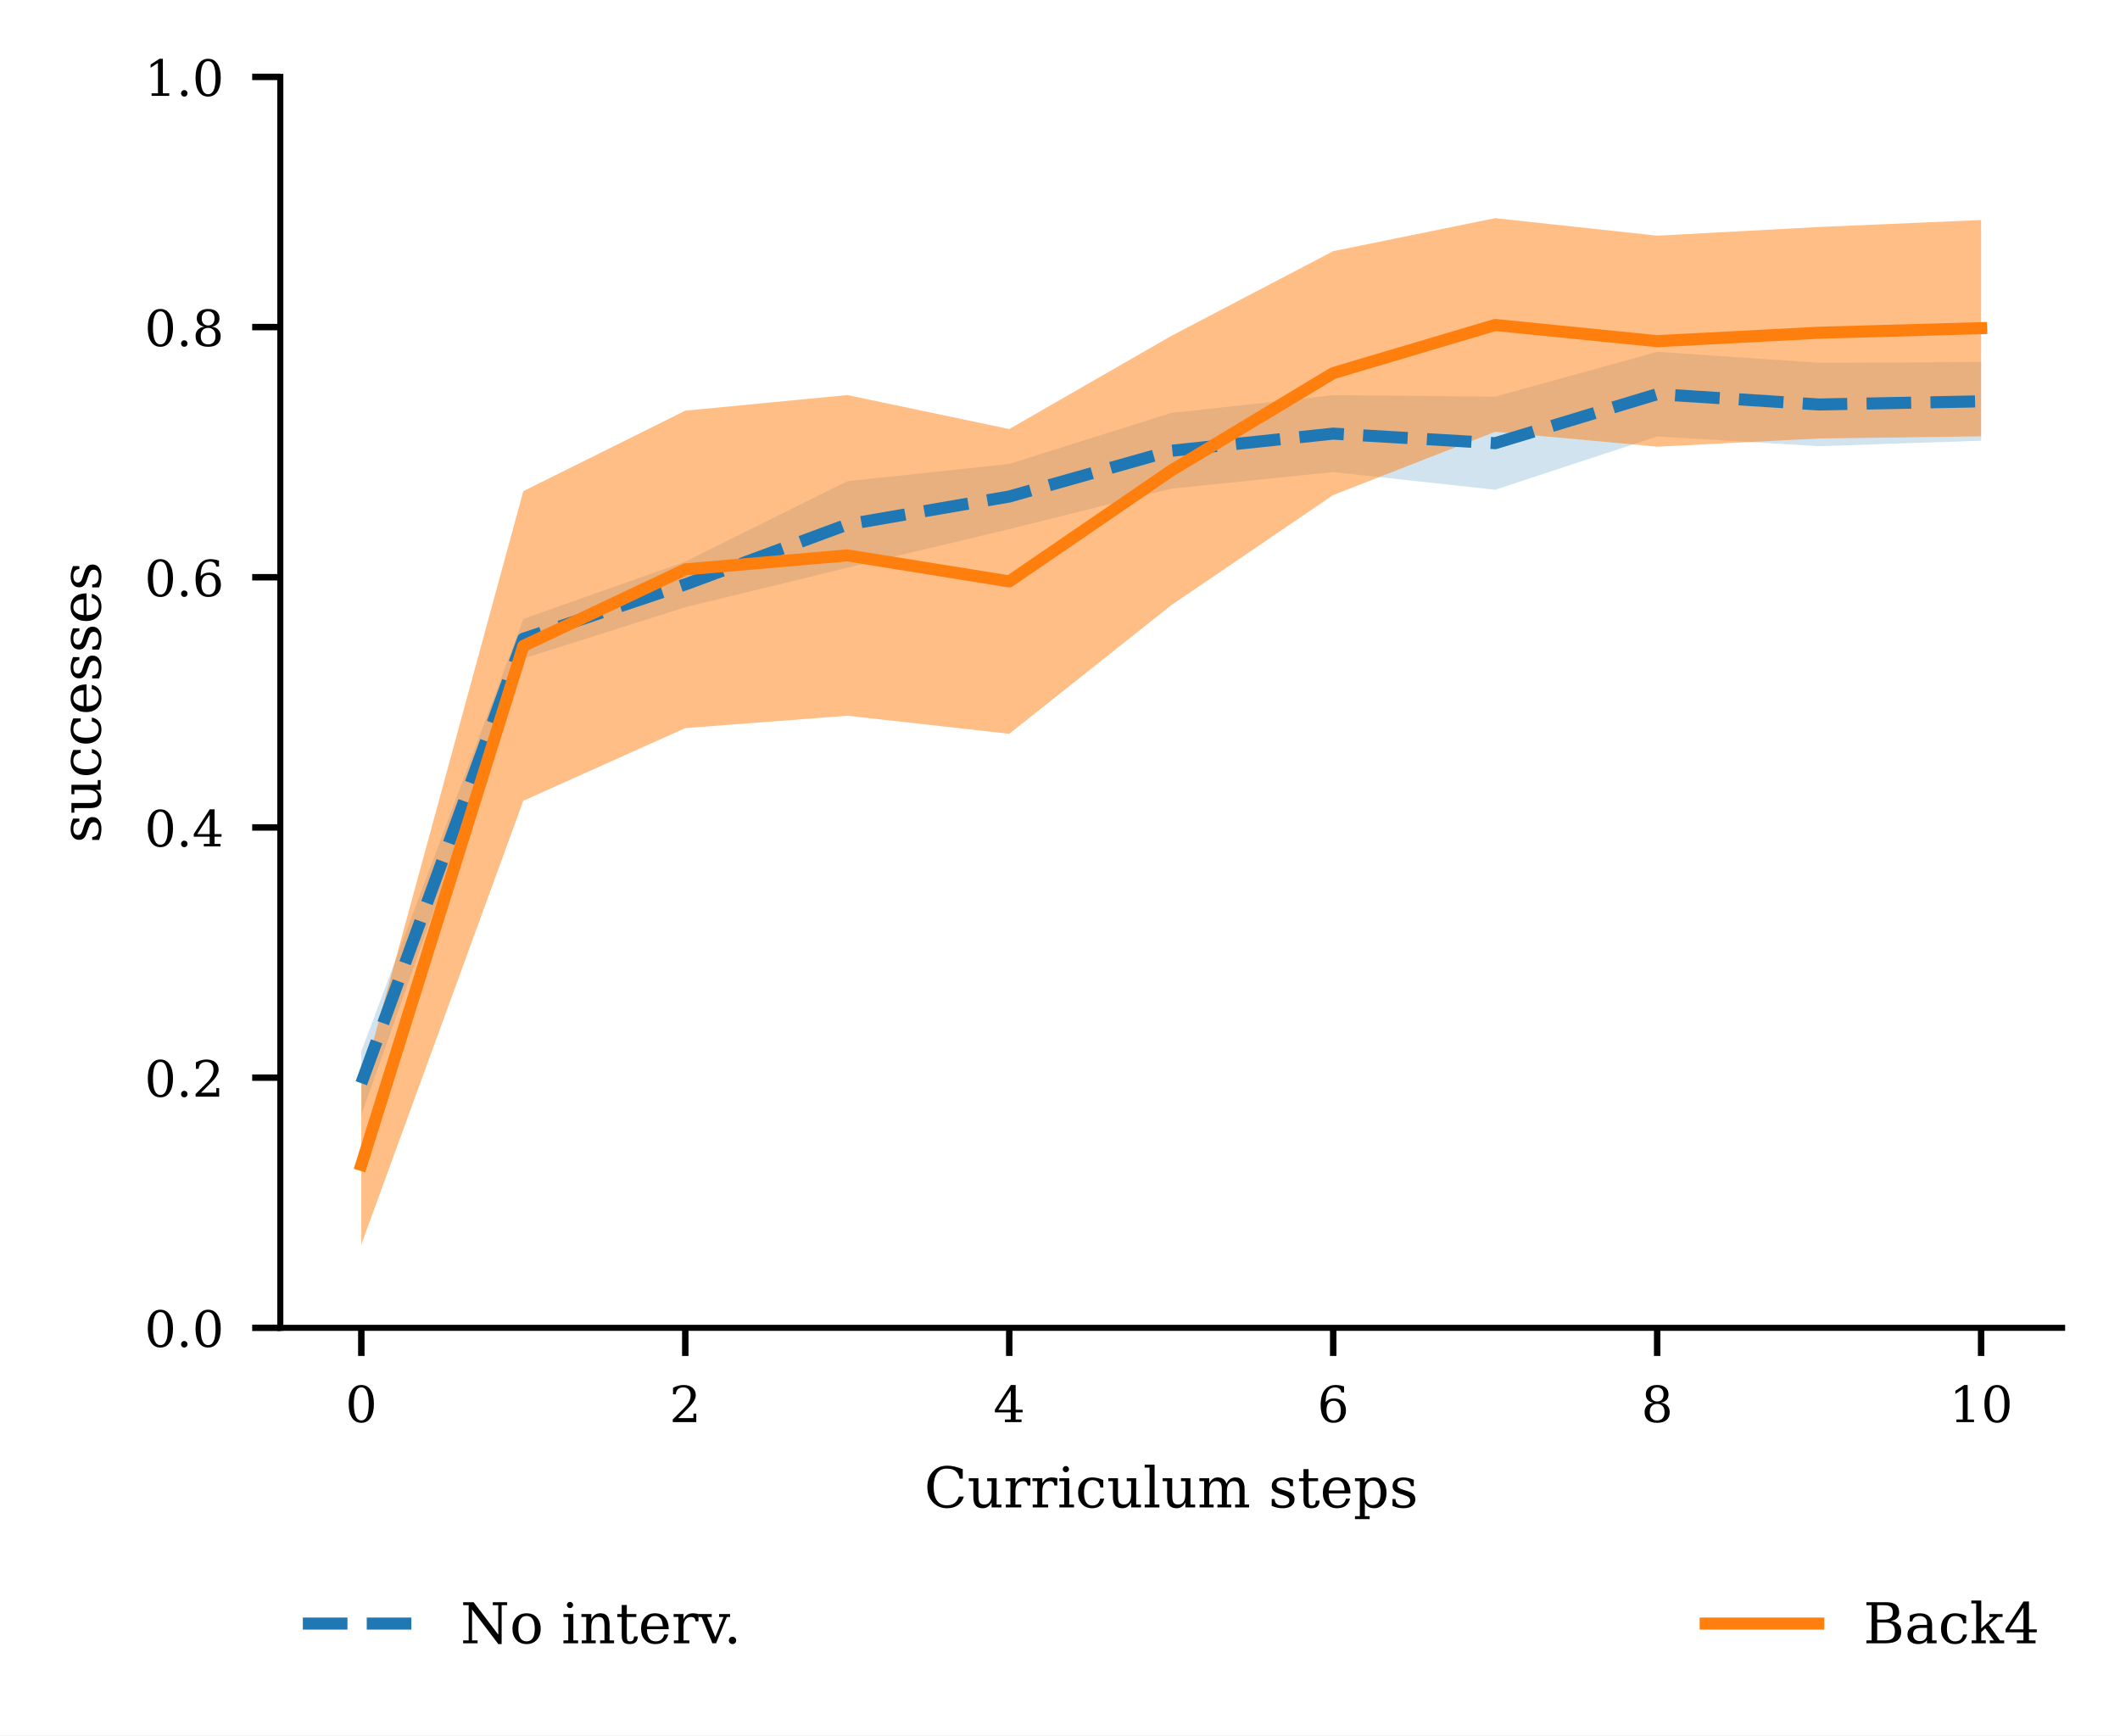
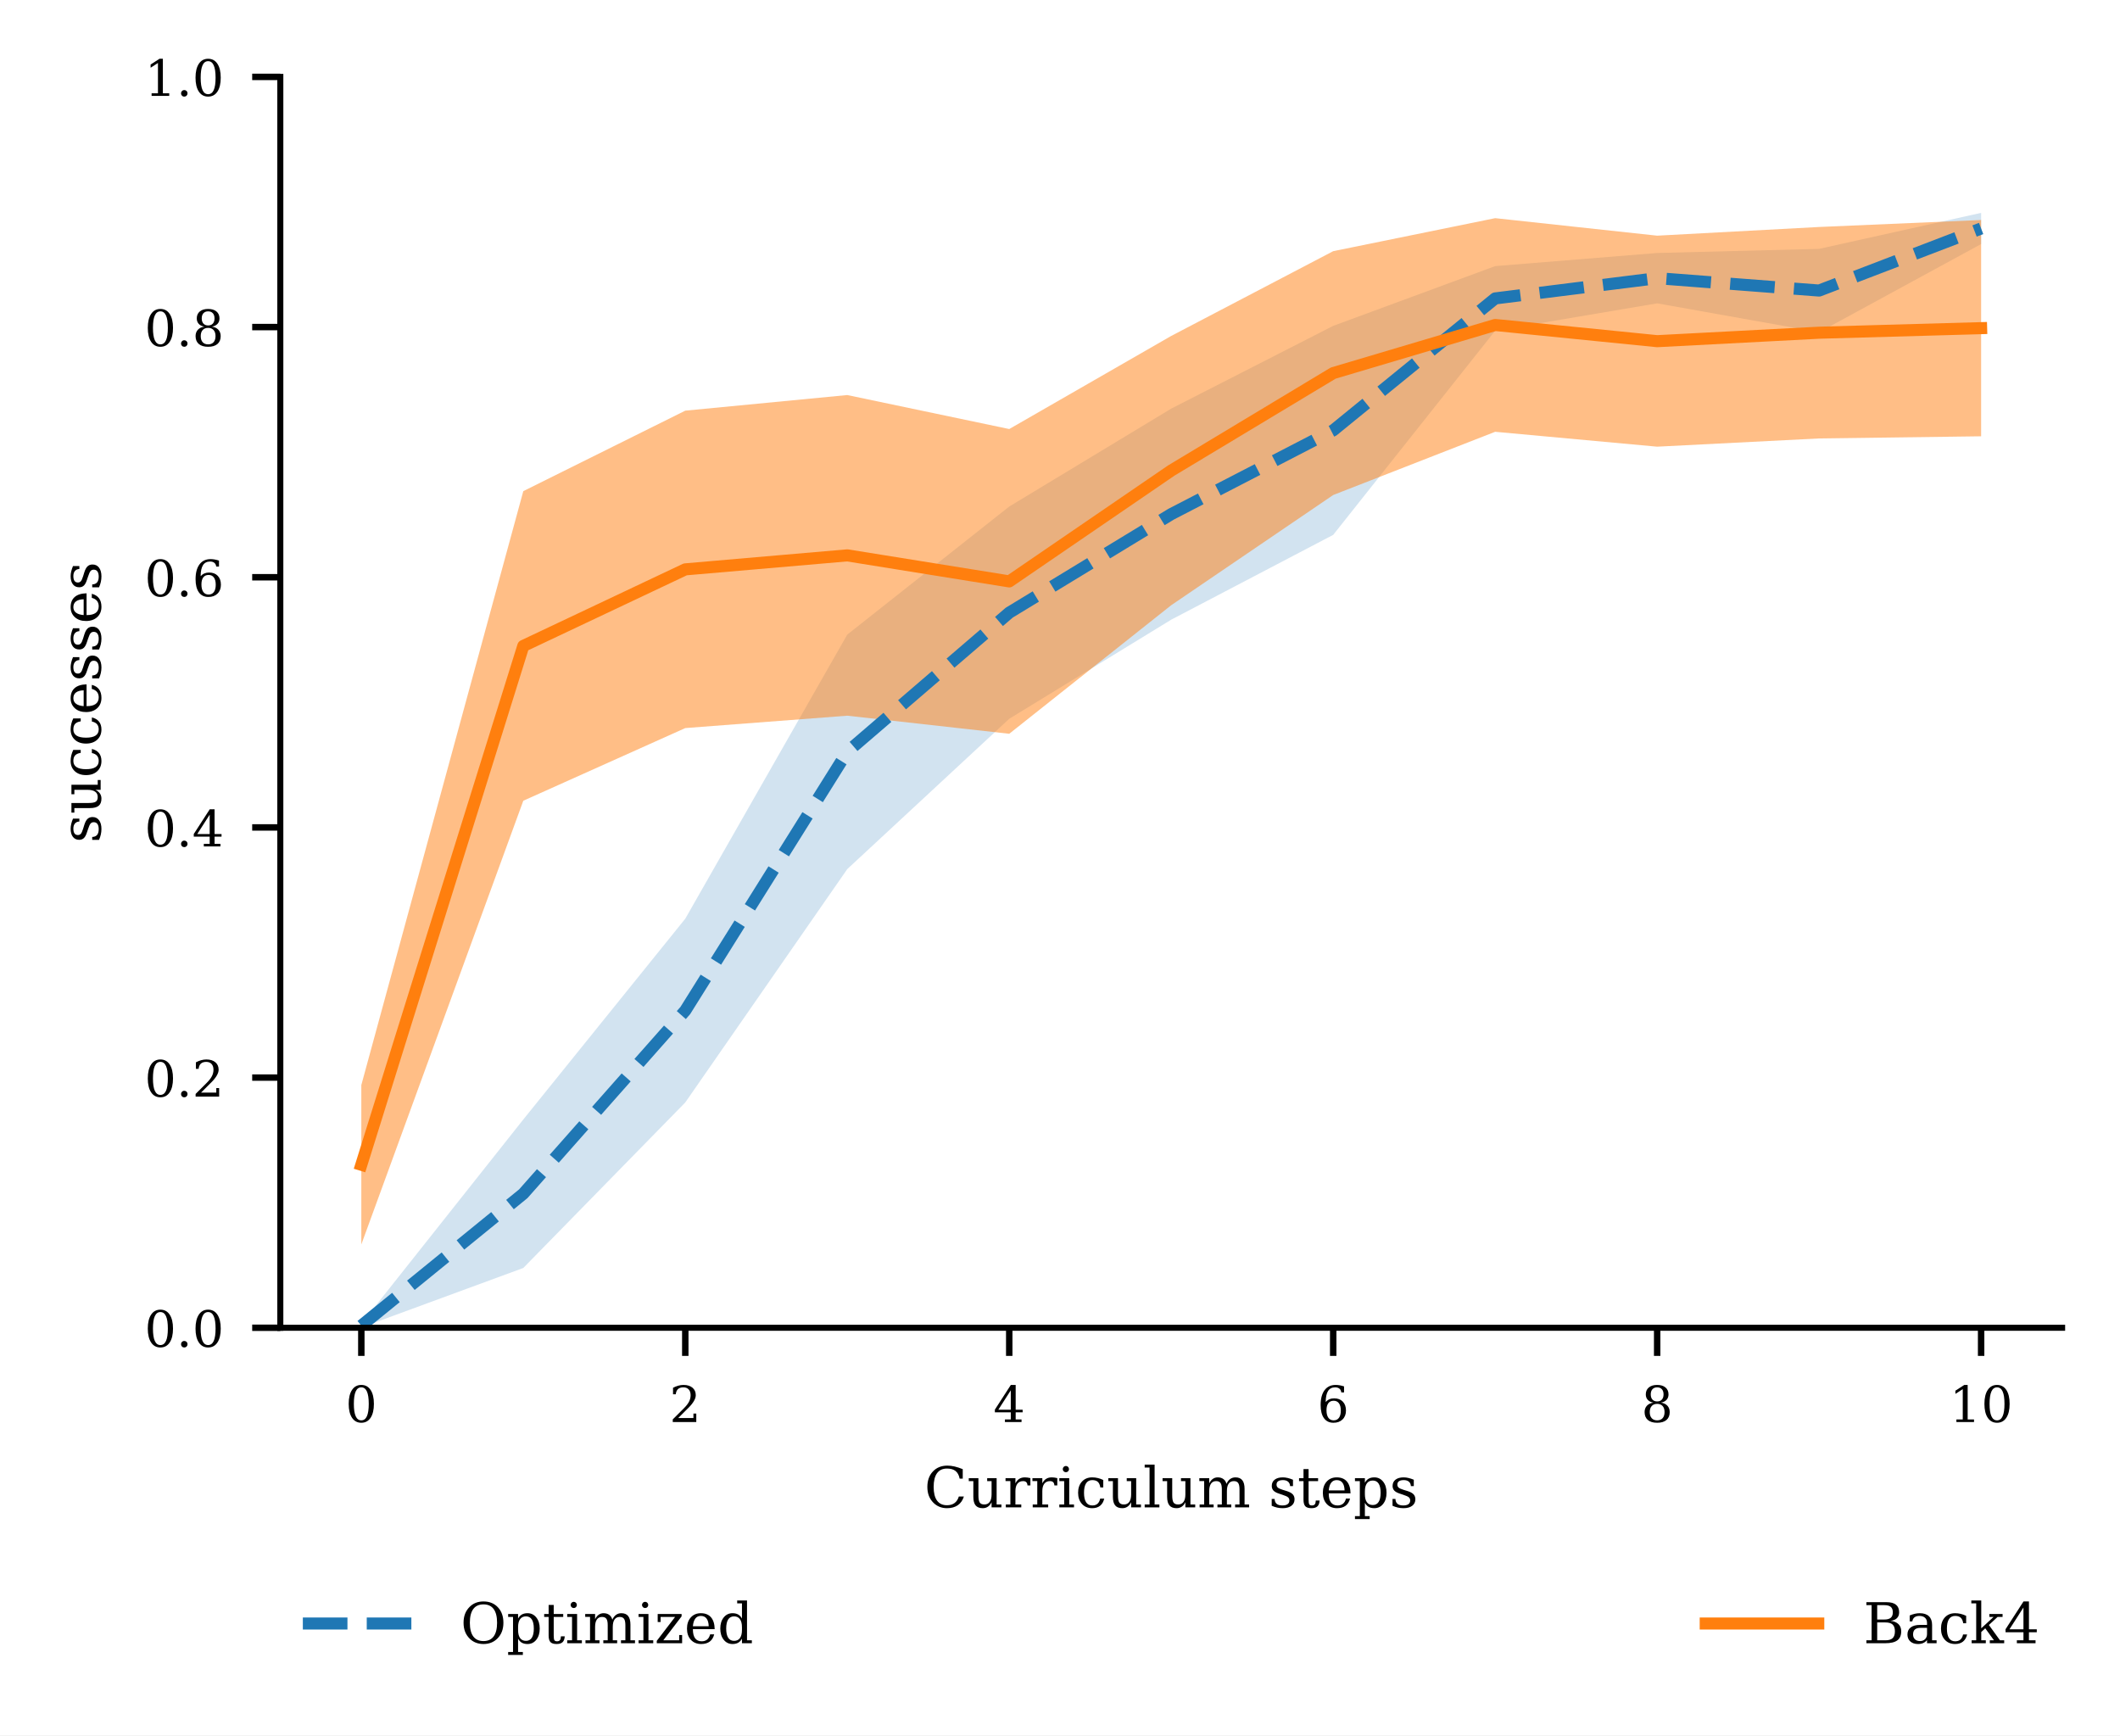
- <svg xmlns="http://www.w3.org/2000/svg" xmlns:xlink="http://www.w3.org/1999/xlink" width="263.71pt" height="215.849pt" viewBox="0 0 263.71 215.849" version="1.1">
+ <svg xmlns="http://www.w3.org/2000/svg" xmlns:xlink="http://www.w3.org/1999/xlink" width="263.71pt" height="215.841pt" viewBox="0 0 263.71 215.841" version="1.1">
  <defs>
    <style type="text/css">*{stroke-linejoin: round; stroke-linecap: butt}</style>
  </defs>
  <g id="figure_1">
    <g id="patch_1">
-       <path d="M 0 215.849  L 263.71 215.849  L 263.71 0  L 0 0  z " style="fill: #ffffff" />
+       <path d="M 0 215.841  L 263.71 215.841  L 263.71 -0  L 0 -0  z " style="fill: #ffffff" />
    </g>
    <g id="axes_1">
      <g id="patch_2">
-         <path d="M 34.87 165.156  L 256.51 165.156  L 256.51 9.564  L 34.87 9.564  z " style="fill: #ffffff" />
+         <path d="M 34.87 165.149  L 256.51 165.149  L 256.51 9.564  L 34.87 9.564  z " style="fill: #ffffff" />
      </g>
      <g id="PolyCollection_1">
-         <path d="M 44.945 130.766  L 44.945 138.704  L 65.094 81.917  L 85.243 75.527  L 105.392 70.624  L 125.541 65.816  L 145.69 60.784  L 165.839 58.721  L 185.988 60.915  L 206.137 54.288  L 226.286 55.5  L 246.435 54.814  L 246.435 45.022  L 246.435 45.022  L 226.286 45.122  L 206.137 43.758  L 185.988 49.329  L 165.839 49.149  L 145.69 51.358  L 125.541 57.7  L 105.392 59.852  L 85.243 69.852  L 65.094 76.979  L 44.945 130.766  z " clip-path="url(#pd7beec7690)" style="fill: #1f77b4; fill-opacity: 0.2" />
+         <path d="M 44.945 164.655  L 44.945 165.118  L 65.094 157.712  L 85.243 137.123  L 105.392 108.099  L 125.541 89.404  L 145.69 77.076  L 165.839 66.527  L 185.988 41.137  L 206.137 37.731  L 226.286 41.324  L 246.435 30.357  L 246.435 26.478  L 246.435 26.478  L 226.286 30.954  L 206.137 31.465  L 185.988 33.098  L 165.839 40.531  L 145.69 50.823  L 125.541 63.002  L 105.392 78.931  L 85.243 114.268  L 65.094 139.244  L 44.945 164.655  z " clip-path="url(#p80616bdde0)" style="fill: #1f77b4; fill-opacity: 0.2" />
      </g>
      <g id="PolyCollection_2">
-         <path d="M 44.945 134.966  L 44.945 154.796  L 65.094 99.601  L 85.243 90.563  L 105.392 89.023  L 125.541 91.271  L 145.69 75.28  L 165.839 61.572  L 185.988 53.708  L 206.137 55.561  L 226.286 54.536  L 246.435 54.269  L 246.435 27.366  L 246.435 27.366  L 226.286 28.233  L 206.137 29.314  L 185.988 27.136  L 165.839 31.242  L 145.69 41.785  L 125.541 53.366  L 105.392 49.137  L 85.243 51.08  L 65.094 61.092  L 44.945 134.966  z " clip-path="url(#pd7beec7690)" style="fill: #ff7f0e; fill-opacity: 0.5" />
+         <path d="M 44.945 134.96  L 44.945 154.789  L 65.094 99.597  L 85.243 90.559  L 105.392 89.019  L 125.541 91.267  L 145.69 75.277  L 165.839 61.57  L 185.988 53.706  L 206.137 55.558  L 226.286 54.534  L 246.435 54.267  L 246.435 27.365  L 246.435 27.365  L 226.286 28.232  L 206.137 29.313  L 185.988 27.135  L 165.839 31.242  L 145.69 41.783  L 125.541 53.364  L 105.392 49.136  L 85.243 51.078  L 65.094 61.089  L 44.945 134.96  z " clip-path="url(#p80616bdde0)" style="fill: #ff7f0e; fill-opacity: 0.5" />
      </g>
      <g id="matplotlib.axis_1">
        <g id="xtick_1">
          <g id="line2d_1">
            <defs>
-               <path id="mf1e16e511d" d="M 0 0  L 0 3.5  " style="stroke: #000000; stroke-width: 0.8" />
-             </defs>
-             <g>
-               <use xlink:href="#mf1e16e511d" x="44.945" y="165.156" style="stroke: #000000; stroke-width: 0.8" />
+               <path id="m8eb857c012" d="M 0 0  L 0 3.5  " style="stroke: #000000; stroke-width: 0.8" />
+             </defs>
+             <g>
+               <use xlink:href="#m8eb857c012" x="44.945" y="165.149" style="stroke: #000000; stroke-width: 0.8" />
            </g>
          </g>
          <g id="text_1">
-             <g transform="translate(42.96507 176.8841)scale(0.062222 -0.062222)">
+             <g transform="translate(42.96507 176.8772)scale(0.062222 -0.062222)">
              <defs>
                <path id="DejaVuSerif-30" d="M 2034 219  Q 2513 219 2750 744  Q 2988 1269 2988 2328  Q 2988 3391 2750 3916  Q 2513 4441 2034 4441  Q 1556 4441 1318 3916  Q 1081 3391 1081 2328  Q 1081 1269 1318 744  Q 1556 219 2034 219  z M 2034 -91  Q 1275 -91 848 546  Q 422 1184 422 2328  Q 422 3475 848 4112  Q 1275 4750 2034 4750  Q 2797 4750 3222 4112  Q 3647 3475 3647 2328  Q 3647 1184 3222 546  Q 2797 -91 2034 -91  z " transform="scale(0.015625)" />
              </defs>
              <use xlink:href="#DejaVuSerif-30" />
            </g>
          </g>
        </g>
        <g id="xtick_2">
          <g id="line2d_2">
            <g>
-               <use xlink:href="#mf1e16e511d" x="85.243" y="165.156" style="stroke: #000000; stroke-width: 0.8" />
+               <use xlink:href="#m8eb857c012" x="85.243" y="165.149" style="stroke: #000000; stroke-width: 0.8" />
            </g>
          </g>
          <g id="text_2">
-             <g transform="translate(83.26325 176.8841)scale(0.062222 -0.062222)">
+             <g transform="translate(83.26325 176.8772)scale(0.062222 -0.062222)">
              <defs>
                <path id="DejaVuSerif-32" d="M 819 3553  L 469 3553  L 469 4384  Q 803 4563 1142 4656  Q 1481 4750 1806 4750  Q 2534 4750 2956 4397  Q 3378 4044 3378 3438  Q 3378 2753 2422 1800  Q 2347 1728 2309 1691  L 1131 513  L 3078 513  L 3078 1088  L 3444 1088  L 3444 0  L 434 0  L 434 341  L 1850 1753  Q 2319 2222 2519 2614  Q 2719 3006 2719 3438  Q 2719 3909 2473 4175  Q 2228 4441 1797 4441  Q 1350 4441 1106 4219  Q 863 3997 819 3553  z " transform="scale(0.015625)" />
              </defs>
              <use xlink:href="#DejaVuSerif-32" />
            </g>
          </g>
        </g>
        <g id="xtick_3">
          <g id="line2d_3">
            <g>
-               <use xlink:href="#mf1e16e511d" x="125.541" y="165.156" style="stroke: #000000; stroke-width: 0.8" />
+               <use xlink:href="#m8eb857c012" x="125.541" y="165.149" style="stroke: #000000; stroke-width: 0.8" />
            </g>
          </g>
          <g id="text_3">
-             <g transform="translate(123.5614 176.8841)scale(0.062222 -0.062222)">
+             <g transform="translate(123.5614 176.8772)scale(0.062222 -0.062222)">
              <defs>
                <path id="DejaVuSerif-34" d="M 2234 1581  L 2234 4063  L 641 1581  L 2234 1581  z M 3609 0  L 1484 0  L 1484 331  L 2234 331  L 2234 1247  L 197 1247  L 197 1588  L 2241 4750  L 2859 4750  L 2859 1581  L 3750 1581  L 3750 1247  L 2859 1247  L 2859 331  L 3609 331  L 3609 0  z " transform="scale(0.015625)" />
              </defs>
              <use xlink:href="#DejaVuSerif-34" />
            </g>
          </g>
        </g>
        <g id="xtick_4">
          <g id="line2d_4">
            <g>
-               <use xlink:href="#mf1e16e511d" x="165.839" y="165.156" style="stroke: #000000; stroke-width: 0.8" />
+               <use xlink:href="#m8eb857c012" x="165.839" y="165.149" style="stroke: #000000; stroke-width: 0.8" />
            </g>
          </g>
          <g id="text_4">
-             <g transform="translate(163.8596 176.8841)scale(0.062222 -0.062222)">
+             <g transform="translate(163.8596 176.8772)scale(0.062222 -0.062222)">
              <defs>
                <path id="DejaVuSerif-36" d="M 2094 219  Q 2534 219 2771 542  Q 3009 866 3009 1472  Q 3009 2078 2771 2401  Q 2534 2725 2094 2725  Q 1647 2725 1412 2412  Q 1178 2100 1178 1509  Q 1178 888 1415 553  Q 1653 219 2094 219  z M 1075 2569  Q 1288 2803 1556 2918  Q 1825 3034 2163 3034  Q 2859 3034 3264 2615  Q 3669 2197 3669 1472  Q 3669 763 3233 336  Q 2797 -91 2069 -91  Q 1278 -91 853 498  Q 428 1088 428 2181  Q 428 3406 931 4078  Q 1434 4750 2350 4750  Q 2597 4750 2869 4703  Q 3141 4656 3425 4563  L 3425 3794  L 3072 3794  Q 3034 4109 2831 4275  Q 2628 4441 2284 4441  Q 1678 4441 1381 3981  Q 1084 3522 1075 2569  z " transform="scale(0.015625)" />
              </defs>
              <use xlink:href="#DejaVuSerif-36" />
            </g>
          </g>
        </g>
        <g id="xtick_5">
          <g id="line2d_5">
            <g>
-               <use xlink:href="#mf1e16e511d" x="206.137" y="165.156" style="stroke: #000000; stroke-width: 0.8" />
+               <use xlink:href="#m8eb857c012" x="206.137" y="165.149" style="stroke: #000000; stroke-width: 0.8" />
            </g>
          </g>
          <g id="text_5">
-             <g transform="translate(204.1578 176.8841)scale(0.062222 -0.062222)">
+             <g transform="translate(204.1578 176.8772)scale(0.062222 -0.062222)">
              <defs>
                <path id="DejaVuSerif-38" d="M 2981 1275  Q 2981 1775 2732 2051  Q 2484 2328 2034 2328  Q 1584 2328 1336 2051  Q 1088 1775 1088 1275  Q 1088 772 1336 495  Q 1584 219 2034 219  Q 2484 219 2732 495  Q 2981 772 2981 1275  z M 2853 3541  Q 2853 3966 2637 4203  Q 2422 4441 2034 4441  Q 1650 4441 1433 4203  Q 1216 3966 1216 3541  Q 1216 3113 1433 2875  Q 1650 2638 2034 2638  Q 2422 2638 2637 2875  Q 2853 3113 2853 3541  z M 2516 2484  Q 3047 2413 3344 2092  Q 3641 1772 3641 1275  Q 3641 619 3225 264  Q 2809 -91 2034 -91  Q 1263 -91 845 264  Q 428 619 428 1275  Q 428 1772 725 2092  Q 1022 2413 1556 2484  Q 1084 2569 832 2842  Q 581 3116 581 3541  Q 581 4103 968 4426  Q 1356 4750 2034 4750  Q 2713 4750 3100 4426  Q 3488 4103 3488 3541  Q 3488 3116 3236 2842  Q 2984 2569 2516 2484  z " transform="scale(0.015625)" />
              </defs>
              <use xlink:href="#DejaVuSerif-38" />
            </g>
          </g>
        </g>
        <g id="xtick_6">
          <g id="line2d_6">
            <g>
-               <use xlink:href="#mf1e16e511d" x="246.435" y="165.156" style="stroke: #000000; stroke-width: 0.8" />
+               <use xlink:href="#m8eb857c012" x="246.435" y="165.149" style="stroke: #000000; stroke-width: 0.8" />
            </g>
          </g>
          <g id="text_6">
-             <g transform="translate(242.4765 176.8841)scale(0.062222 -0.062222)">
+             <g transform="translate(242.4765 176.8772)scale(0.062222 -0.062222)">
              <defs>
                <path id="DejaVuSerif-31" d="M 909 0  L 909 331  L 1722 331  L 1722 4213  L 781 3603  L 781 4013  L 1919 4750  L 2350 4750  L 2350 331  L 3163 331  L 3163 0  L 909 0  z " transform="scale(0.015625)" />
              </defs>
              <use xlink:href="#DejaVuSerif-31" />
              <use xlink:href="#DejaVuSerif-30" x="63.623" />
            </g>
          </g>
        </g>
        <g id="text_7">
-           <g transform="translate(114.9627 187.497)scale(0.07 -0.07)">
+           <g transform="translate(114.9627 187.4901)scale(0.07 -0.07)">
            <defs>
              <path id="DejaVuSerif-43" d="M 4513 1234  Q 4306 581 3820 245  Q 3334 -91 2591 -91  Q 2134 -91 1743 65  Q 1353 222 1050 525  Q 700 875 529 1320  Q 359 1766 359 2328  Q 359 3416 987 4083  Q 1616 4750 2644 4750  Q 3025 4750 3456 4650  Q 3888 4550 4384 4347  L 4384 3272  L 4031 3272  Q 3916 3859 3567 4137  Q 3219 4416 2591 4416  Q 1844 4416 1459 3886  Q 1075 3356 1075 2328  Q 1075 1303 1459 773  Q 1844 244 2591 244  Q 3113 244 3450 492  Q 3788 741 3938 1234  L 4513 1234  z " transform="scale(0.015625)" />
              <path id="DejaVuSerif-75" d="M 2266 3322  L 3341 3322  L 3341 331  L 3884 331  L 3884 0  L 2766 0  L 2766 588  Q 2606 256 2353 82  Q 2100 -91 1766 -91  Q 1213 -91 952 223  Q 691 538 691 1209  L 691 2988  L 172 2988  L 172 3322  L 1269 3322  L 1269 1388  Q 1269 781 1417 556  Q 1566 331 1947 331  Q 2347 331 2556 625  Q 2766 919 2766 1478  L 2766 2988  L 2266 2988  L 2266 3322  z " transform="scale(0.015625)" />
              <path id="DejaVuSerif-72" d="M 3059 3328  L 3059 2497  L 2728 2497  Q 2713 2744 2591 2866  Q 2469 2988 2234 2988  Q 1809 2988 1582 2694  Q 1356 2400 1356 1850  L 1356 331  L 2022 331  L 2022 0  L 263 0  L 263 331  L 781 331  L 781 2994  L 231 2994  L 231 3322  L 1356 3322  L 1356 2731  Q 1525 3078 1790 3245  Q 2056 3413 2438 3413  Q 2578 3413 2733 3391  Q 2888 3369 3059 3328  z " transform="scale(0.015625)" />
              <path id="DejaVuSerif-69" d="M 622 4353  Q 622 4497 726 4603  Q 831 4709 978 4709  Q 1122 4709 1226 4603  Q 1331 4497 1331 4353  Q 1331 4206 1228 4103  Q 1125 4000 978 4000  Q 831 4000 726 4103  Q 622 4206 622 4353  z M 1356 331  L 1900 331  L 1900 0  L 231 0  L 231 331  L 781 331  L 781 2988  L 231 2988  L 231 3322  L 1356 3322  L 1356 331  z " transform="scale(0.015625)" />
              <path id="DejaVuSerif-63" d="M 3291 997  Q 3169 466 2822 187  Q 2475 -91 1925 -91  Q 1200 -91 759 389  Q 319 869 319 1663  Q 319 2459 759 2936  Q 1200 3413 1925 3413  Q 2241 3413 2553 3339  Q 2866 3266 3181 3116  L 3181 2266  L 2847 2266  Q 2781 2703 2561 2903  Q 2341 3103 1931 3103  Q 1466 3103 1228 2742  Q 991 2381 991 1663  Q 991 944 1227 581  Q 1463 219 1931 219  Q 2303 219 2525 412  Q 2747 606 2828 997  L 3291 997  z " transform="scale(0.015625)" />
              <path id="DejaVuSerif-6c" d="M 1313 331  L 1856 331  L 1856 0  L 184 0  L 184 331  L 738 331  L 738 4531  L 184 4531  L 184 4863  L 1313 4863  L 1313 331  z " transform="scale(0.015625)" />
              <path id="DejaVuSerif-6d" d="M 3316 2675  Q 3481 3041 3739 3227  Q 3997 3413 4341 3413  Q 4863 3413 5119 3089  Q 5375 2766 5375 2113  L 5375 331  L 5894 331  L 5894 0  L 4300 0  L 4300 331  L 4800 331  L 4800 2047  Q 4800 2556 4650 2772  Q 4500 2988 4153 2988  Q 3769 2988 3567 2697  Q 3366 2406 3366 1850  L 3366 331  L 3866 331  L 3866 0  L 2291 0  L 2291 331  L 2791 331  L 2791 2069  Q 2791 2566 2641 2777  Q 2491 2988 2144 2988  Q 1759 2988 1557 2697  Q 1356 2406 1356 1850  L 1356 331  L 1856 331  L 1856 0  L 263 0  L 263 331  L 781 331  L 781 2994  L 231 2994  L 231 3322  L 1356 3322  L 1356 2731  Q 1516 3063 1762 3238  Q 2009 3413 2322 3413  Q 2709 3413 2968 3220  Q 3228 3028 3316 2675  z " transform="scale(0.015625)" />
              <path id="DejaVuSerif-20" transform="scale(0.015625)" />
              <path id="DejaVuSerif-73" d="M 359 184  L 359 959  L 691 959  Q 703 588 923 403  Q 1144 219 1575 219  Q 1963 219 2166 364  Q 2369 509 2369 788  Q 2369 1006 2220 1140  Q 2072 1275 1594 1428  L 1178 1569  Q 750 1706 558 1912  Q 366 2119 366 2438  Q 366 2894 700 3153  Q 1034 3413 1625 3413  Q 1888 3413 2178 3344  Q 2469 3275 2778 3144  L 2778 2419  L 2447 2419  Q 2434 2741 2221 2922  Q 2009 3103 1644 3103  Q 1281 3103 1095 2975  Q 909 2847 909 2591  Q 909 2381 1050 2254  Q 1191 2128 1613 1997  L 2069 1856  Q 2541 1709 2748 1489  Q 2956 1269 2956 922  Q 2956 450 2595 179  Q 2234 -91 1600 -91  Q 1278 -91 972 -22  Q 666 47 359 184  z " transform="scale(0.015625)" />
              <path id="DejaVuSerif-74" d="M 691 2988  L 184 2988  L 184 3322  L 691 3322  L 691 4353  L 1269 4353  L 1269 3322  L 2350 3322  L 2350 2988  L 1269 2988  L 1269 878  Q 1269 456 1350 337  Q 1431 219 1650 219  Q 1875 219 1978 351  Q 2081 484 2088 781  L 2522 781  Q 2497 328 2275 118  Q 2053 -91 1600 -91  Q 1103 -91 897 129  Q 691 350 691 878  L 691 2988  z " transform="scale(0.015625)" />
              <path id="DejaVuSerif-65" d="M 3469 1600  L 991 1600  L 991 1575  Q 991 903 1244 561  Q 1497 219 1991 219  Q 2369 219 2611 417  Q 2853 616 2950 1006  L 3413 1006  Q 3275 459 2904 184  Q 2534 -91 1931 -91  Q 1203 -91 761 389  Q 319 869 319 1663  Q 319 2450 753 2931  Q 1188 3413 1894 3413  Q 2647 3413 3050 2948  Q 3453 2484 3469 1600  z M 2791 1931  Q 2772 2513 2545 2808  Q 2319 3103 1894 3103  Q 1497 3103 1269 2806  Q 1041 2509 991 1931  L 2791 1931  z " transform="scale(0.015625)" />
              <path id="DejaVuSerif-70" d="M 1313 1825  L 1313 1497  Q 1313 897 1542 583  Q 1772 269 2209 269  Q 2650 269 2876 622  Q 3103 975 3103 1663  Q 3103 2353 2876 2703  Q 2650 3053 2209 3053  Q 1772 3053 1542 2737  Q 1313 2422 1313 1825  z M 738 2988  L 184 2988  L 184 3322  L 1313 3322  L 1313 2803  Q 1481 3116 1742 3264  Q 2003 3413 2388 3413  Q 3000 3413 3387 2928  Q 3775 2444 3775 1663  Q 3775 881 3387 395  Q 3000 -91 2388 -91  Q 2003 -91 1742 57  Q 1481 206 1313 519  L 1313 -997  L 1856 -997  L 1856 -1331  L 184 -1331  L 184 -997  L 738 -997  L 738 2988  z " transform="scale(0.015625)" />
            </defs>
            <use xlink:href="#DejaVuSerif-43" />
            <use xlink:href="#DejaVuSerif-75" x="76.514" />
            <use xlink:href="#DejaVuSerif-72" x="140.918" />
            <use xlink:href="#DejaVuSerif-72" x="188.721" />
            <use xlink:href="#DejaVuSerif-69" x="236.523" />
            <use xlink:href="#DejaVuSerif-63" x="268.506" />
            <use xlink:href="#DejaVuSerif-75" x="324.512" />
            <use xlink:href="#DejaVuSerif-6c" x="388.916" />
            <use xlink:href="#DejaVuSerif-75" x="420.898" />
            <use xlink:href="#DejaVuSerif-6d" x="485.303" />
            <use xlink:href="#DejaVuSerif-20" x="580.127" />
            <use xlink:href="#DejaVuSerif-73" x="611.914" />
            <use xlink:href="#DejaVuSerif-74" x="663.232" />
            <use xlink:href="#DejaVuSerif-65" x="703.418" />
            <use xlink:href="#DejaVuSerif-70" x="762.598" />
            <use xlink:href="#DejaVuSerif-73" x="826.611" />
          </g>
        </g>
      </g>
      <g id="matplotlib.axis_2">
        <g id="ytick_1">
          <g id="line2d_7">
            <defs>
-               <path id="m094b9efec0" d="M 0 0  L -3.5 0  " style="stroke: #000000; stroke-width: 0.8" />
-             </defs>
-             <g>
-               <use xlink:href="#m094b9efec0" x="34.87" y="165.156" style="stroke: #000000; stroke-width: 0.8" />
+               <path id="m37d5718dec" d="M 0 0  L -3.5 0  " style="stroke: #000000; stroke-width: 0.8" />
+             </defs>
+             <g>
+               <use xlink:href="#m37d5718dec" x="34.87" y="165.149" style="stroke: #000000; stroke-width: 0.8" />
            </g>
          </g>
          <g id="text_8">
-             <g transform="translate(17.97469 167.5201)scale(0.062222 -0.062222)">
+             <g transform="translate(17.97469 167.5132)scale(0.062222 -0.062222)">
              <defs>
                <path id="DejaVuSerif-2e" d="M 603 325  Q 603 500 722 622  Q 841 744 1019 744  Q 1191 744 1312 622  Q 1434 500 1434 325  Q 1434 153 1312 31  Q 1191 -91 1019 -91  Q 841 -91 722 29  Q 603 150 603 325  z " transform="scale(0.015625)" />
              </defs>
              <use xlink:href="#DejaVuSerif-30" />
              <use xlink:href="#DejaVuSerif-2e" x="63.623" />
              <use xlink:href="#DejaVuSerif-30" x="95.41" />
            </g>
          </g>
        </g>
        <g id="ytick_2">
          <g id="line2d_8">
            <g>
-               <use xlink:href="#m094b9efec0" x="34.87" y="134.038" style="stroke: #000000; stroke-width: 0.8" />
+               <use xlink:href="#m37d5718dec" x="34.87" y="134.032" style="stroke: #000000; stroke-width: 0.8" />
            </g>
          </g>
          <g id="text_9">
-             <g transform="translate(17.97469 136.4017)scale(0.062222 -0.062222)">
+             <g transform="translate(17.97469 136.3961)scale(0.062222 -0.062222)">
              <use xlink:href="#DejaVuSerif-30" />
              <use xlink:href="#DejaVuSerif-2e" x="63.623" />
              <use xlink:href="#DejaVuSerif-32" x="95.41" />
            </g>
          </g>
        </g>
        <g id="ytick_3">
          <g id="line2d_9">
            <g>
-               <use xlink:href="#m094b9efec0" x="34.87" y="102.919" style="stroke: #000000; stroke-width: 0.8" />
+               <use xlink:href="#m37d5718dec" x="34.87" y="102.915" style="stroke: #000000; stroke-width: 0.8" />
            </g>
          </g>
          <g id="text_10">
-             <g transform="translate(17.97469 105.2833)scale(0.062222 -0.062222)">
+             <g transform="translate(17.97469 105.2791)scale(0.062222 -0.062222)">
              <use xlink:href="#DejaVuSerif-30" />
              <use xlink:href="#DejaVuSerif-2e" x="63.623" />
              <use xlink:href="#DejaVuSerif-34" x="95.41" />
            </g>
          </g>
        </g>
        <g id="ytick_4">
          <g id="line2d_10">
            <g>
-               <use xlink:href="#m094b9efec0" x="34.87" y="71.801" style="stroke: #000000; stroke-width: 0.8" />
+               <use xlink:href="#m37d5718dec" x="34.87" y="71.798" style="stroke: #000000; stroke-width: 0.8" />
            </g>
          </g>
          <g id="text_11">
-             <g transform="translate(17.97469 74.16481)scale(0.062222 -0.062222)">
+             <g transform="translate(17.97469 74.16203)scale(0.062222 -0.062222)">
              <use xlink:href="#DejaVuSerif-30" />
              <use xlink:href="#DejaVuSerif-2e" x="63.623" />
              <use xlink:href="#DejaVuSerif-36" x="95.41" />
            </g>
          </g>
        </g>
        <g id="ytick_5">
          <g id="line2d_11">
            <g>
-               <use xlink:href="#m094b9efec0" x="34.87" y="40.682" style="stroke: #000000; stroke-width: 0.8" />
+               <use xlink:href="#m37d5718dec" x="34.87" y="40.681" style="stroke: #000000; stroke-width: 0.8" />
            </g>
          </g>
          <g id="text_12">
-             <g transform="translate(17.97469 43.04636)scale(0.062222 -0.062222)">
+             <g transform="translate(17.97469 43.04497)scale(0.062222 -0.062222)">
              <use xlink:href="#DejaVuSerif-30" />
              <use xlink:href="#DejaVuSerif-2e" x="63.623" />
              <use xlink:href="#DejaVuSerif-38" x="95.41" />
            </g>
          </g>
        </g>
        <g id="ytick_6">
          <g id="line2d_12">
            <g>
-               <use xlink:href="#m094b9efec0" x="34.87" y="9.564" style="stroke: #000000; stroke-width: 0.8" />
+               <use xlink:href="#m37d5718dec" x="34.87" y="9.564" style="stroke: #000000; stroke-width: 0.8" />
            </g>
          </g>
          <g id="text_13">
            <g transform="translate(17.97469 11.92792)scale(0.062222 -0.062222)">
              <use xlink:href="#DejaVuSerif-31" />
              <use xlink:href="#DejaVuSerif-2e" x="63.623" />
              <use xlink:href="#DejaVuSerif-30" x="95.41" />
            </g>
          </g>
        </g>
        <g id="text_14">
-           <g transform="translate(12.51891 104.8612)rotate(-90)scale(0.07 -0.07)">
+           <g transform="translate(12.51891 104.8577)rotate(-90)scale(0.07 -0.07)">
            <use xlink:href="#DejaVuSerif-73" />
            <use xlink:href="#DejaVuSerif-75" x="51.318" />
            <use xlink:href="#DejaVuSerif-63" x="115.723" />
            <use xlink:href="#DejaVuSerif-63" x="171.729" />
            <use xlink:href="#DejaVuSerif-65" x="227.734" />
            <use xlink:href="#DejaVuSerif-73" x="286.914" />
            <use xlink:href="#DejaVuSerif-73" x="338.232" />
            <use xlink:href="#DejaVuSerif-65" x="389.551" />
            <use xlink:href="#DejaVuSerif-73" x="448.73" />
          </g>
        </g>
      </g>
      <g id="line2d_13">
-         <path d="M 44.945 134.735  L 65.094 79.448  L 85.243 72.69  L 105.392 65.238  L 125.541 61.758  L 145.69 56.071  L 165.839 53.935  L 185.988 55.122  L 206.137 49.023  L 226.286 50.311  L 246.435 49.918  " clip-path="url(#pd7beec7690)" style="fill: none; stroke-dasharray: 5.55,2.4; stroke-dashoffset: 0; stroke: #1f77b4; stroke-width: 1.5" />
+         <path d="M 44.945 164.886  L 65.094 148.478  L 85.243 125.696  L 105.392 93.515  L 125.541 76.203  L 145.69 63.949  L 165.839 53.529  L 185.988 37.118  L 206.137 34.598  L 226.286 36.139  L 246.435 28.418  " clip-path="url(#p80616bdde0)" style="fill: none; stroke-dasharray: 5.55,2.4; stroke-dashoffset: 0; stroke: #1f77b4; stroke-width: 1.5" />
      </g>
      <g id="line2d_14">
-         <path d="M 44.945 144.881  L 65.094 80.347  L 85.243 70.821  L 105.392 69.08  L 125.541 72.318  L 145.69 58.532  L 165.839 46.407  L 185.988 40.422  L 206.137 42.437  L 226.286 41.384  L 246.435 40.818  " clip-path="url(#pd7beec7690)" style="fill: none; stroke: #ff7f0e; stroke-width: 1.5; stroke-linecap: square" />
+         <path d="M 44.945 144.875  L 65.094 80.343  L 85.243 70.819  L 105.392 69.077  L 125.541 72.315  L 145.69 58.53  L 165.839 46.406  L 185.988 40.421  L 206.137 42.436  L 226.286 41.383  L 246.435 40.816  " clip-path="url(#p80616bdde0)" style="fill: none; stroke: #ff7f0e; stroke-width: 1.5; stroke-linecap: square" />
      </g>
      <g id="patch_3">
-         <path d="M 34.87 165.156  L 34.87 9.564  " style="fill: none; stroke: #000000; stroke-width: 0.75; stroke-linejoin: miter; stroke-linecap: square" />
+         <path d="M 34.87 165.149  L 34.87 9.564  " style="fill: none; stroke: #000000; stroke-width: 0.75; stroke-linejoin: miter; stroke-linecap: square" />
      </g>
      <g id="patch_4">
-         <path d="M 34.87 165.156  L 256.51 165.156  " style="fill: none; stroke: #000000; stroke-width: 0.75; stroke-linejoin: miter; stroke-linecap: square" />
+         <path d="M 34.87 165.149  L 256.51 165.149  " style="fill: none; stroke: #000000; stroke-width: 0.75; stroke-linejoin: miter; stroke-linecap: square" />
      </g>
      <g id="legend_1">
        <g id="line2d_15">
-           <path d="M 37.67 201.944  L 44.67 201.944  L 51.67 201.944  " style="fill: none; stroke-dasharray: 5.55,2.4; stroke-dashoffset: 0; stroke: #1f77b4; stroke-width: 1.5" />
+           <path d="M 37.67 201.935  L 44.67 201.935  L 51.67 201.935  " style="fill: none; stroke-dasharray: 5.55,2.4; stroke-dashoffset: 0; stroke: #1f77b4; stroke-width: 1.5" />
        </g>
        <g id="text_15">
-           <g transform="translate(57.26996 204.3935)scale(0.07 -0.07)">
-             <defs>
-               <path id="DejaVuSerif-4e" d="M 313 0  L 313 331  L 941 331  L 941 4331  L 313 4331  L 313 4666  L 1509 4666  L 4306 984  L 4306 4331  L 3681 4331  L 3681 4666  L 5319 4666  L 5319 4331  L 4691 4331  L 4691 -91  L 4313 -91  L 1325 3841  L 1325 331  L 1953 331  L 1953 0  L 313 0  z " transform="scale(0.015625)" />
-               <path id="DejaVuSerif-6f" d="M 1925 219  Q 2388 219 2623 584  Q 2859 950 2859 1663  Q 2859 2375 2623 2739  Q 2388 3103 1925 3103  Q 1463 3103 1227 2739  Q 991 2375 991 1663  Q 991 950 1228 584  Q 1466 219 1925 219  z M 1925 -91  Q 1200 -91 759 389  Q 319 869 319 1663  Q 319 2456 758 2934  Q 1197 3413 1925 3413  Q 2653 3413 3092 2934  Q 3531 2456 3531 1663  Q 3531 869 3092 389  Q 2653 -91 1925 -91  z " transform="scale(0.015625)" />
-               <path id="DejaVuSerif-6e" d="M 263 0  L 263 331  L 781 331  L 781 2988  L 231 2988  L 231 3322  L 1356 3322  L 1356 2731  Q 1516 3069 1770 3241  Q 2025 3413 2363 3413  Q 2913 3413 3172 3097  Q 3431 2781 3431 2113  L 3431 331  L 3944 331  L 3944 0  L 2356 0  L 2356 331  L 2853 331  L 2853 1931  Q 2853 2541 2703 2767  Q 2553 2994 2175 2994  Q 1775 2994 1565 2701  Q 1356 2409 1356 1850  L 1356 331  L 1856 331  L 1856 0  L 263 0  z " transform="scale(0.015625)" />
-               <path id="DejaVuSerif-76" d="M 1581 0  L 359 2988  L -19 2988  L -19 3322  L 1509 3322  L 1509 2988  L 978 2988  L 1913 703  L 2847 2988  L 2350 2988  L 2350 3322  L 3597 3322  L 3597 2988  L 3225 2988  L 2003 0  L 1581 0  z " transform="scale(0.015625)" />
-             </defs>
-             <use xlink:href="#DejaVuSerif-4e" />
-             <use xlink:href="#DejaVuSerif-6f" x="87.5" />
-             <use xlink:href="#DejaVuSerif-20" x="147.705" />
-             <use xlink:href="#DejaVuSerif-69" x="179.492" />
-             <use xlink:href="#DejaVuSerif-6e" x="211.475" />
-             <use xlink:href="#DejaVuSerif-74" x="275.879" />
-             <use xlink:href="#DejaVuSerif-65" x="316.064" />
-             <use xlink:href="#DejaVuSerif-72" x="375.244" />
-             <use xlink:href="#DejaVuSerif-76" x="423.047" />
-             <use xlink:href="#DejaVuSerif-2e" x="467.666" />
+           <g transform="translate(57.26996 204.3852)scale(0.07 -0.07)">
+             <defs>
+               <path id="DejaVuSerif-4f" d="M 2625 244  Q 3391 244 3781 770  Q 4172 1297 4172 2328  Q 4172 3363 3781 3889  Q 3391 4416 2625 4416  Q 1856 4416 1465 3889  Q 1075 3363 1075 2328  Q 1075 1297 1465 770  Q 1856 244 2625 244  z M 2625 -91  Q 2150 -91 1751 65  Q 1353 222 1050 525  Q 700 875 529 1319  Q 359 1763 359 2328  Q 359 2894 529 3339  Q 700 3784 1050 4134  Q 1356 4441 1750 4595  Q 2144 4750 2625 4750  Q 3641 4750 4266 4084  Q 4891 3419 4891 2328  Q 4891 1769 4719 1320  Q 4547 872 4197 525  Q 3891 219 3497 64  Q 3103 -91 2625 -91  z " transform="scale(0.015625)" />
+               <path id="DejaVuSerif-7a" d="M 256 0  L 256 269  L 2338 2988  L 691 2988  L 691 2413  L 359 2413  L 359 3322  L 3078 3322  L 3078 3053  L 997 331  L 2803 331  L 2803 934  L 3138 934  L 3138 0  L 256 0  z " transform="scale(0.015625)" />
+               <path id="DejaVuSerif-64" d="M 3359 331  L 3909 331  L 3909 0  L 2784 0  L 2784 519  Q 2616 206 2355 57  Q 2094 -91 1709 -91  Q 1097 -91 708 395  Q 319 881 319 1663  Q 319 2444 706 2928  Q 1094 3413 1709 3413  Q 2094 3413 2355 3264  Q 2616 3116 2784 2803  L 2784 4531  L 2241 4531  L 2241 4863  L 3359 4863  L 3359 331  z M 2784 1497  L 2784 1825  Q 2784 2422 2554 2737  Q 2325 3053 1888 3053  Q 1444 3053 1217 2703  Q 991 2353 991 1663  Q 991 975 1217 622  Q 1444 269 1888 269  Q 2325 269 2554 583  Q 2784 897 2784 1497  z " transform="scale(0.015625)" />
+             </defs>
+             <use xlink:href="#DejaVuSerif-4f" />
+             <use xlink:href="#DejaVuSerif-70" x="81.982" />
+             <use xlink:href="#DejaVuSerif-74" x="145.996" />
+             <use xlink:href="#DejaVuSerif-69" x="186.182" />
+             <use xlink:href="#DejaVuSerif-6d" x="218.164" />
+             <use xlink:href="#DejaVuSerif-69" x="312.988" />
+             <use xlink:href="#DejaVuSerif-7a" x="344.971" />
+             <use xlink:href="#DejaVuSerif-65" x="397.656" />
+             <use xlink:href="#DejaVuSerif-64" x="456.836" />
          </g>
        </g>
        <g id="line2d_16">
-           <path d="M 212.177 201.944  L 219.177 201.944  L 226.177 201.944  " style="fill: none; stroke: #ff7f0e; stroke-width: 1.5; stroke-linecap: square" />
+           <path d="M 212.177 201.935  L 219.177 201.935  L 226.177 201.935  " style="fill: none; stroke: #ff7f0e; stroke-width: 1.5; stroke-linecap: square" />
        </g>
        <g id="text_16">
-           <g transform="translate(231.777 204.3935)scale(0.07 -0.07)">
+           <g transform="translate(231.777 204.3852)scale(0.07 -0.07)">
            <defs>
              <path id="DejaVuSerif-42" d="M 1581 331  L 2516 331  Q 3078 331 3337 575  Q 3597 819 3597 1350  Q 3597 1878 3339 2120  Q 3081 2363 2516 2363  L 1581 2363  L 1581 331  z M 1581 2694  L 2375 2694  Q 2888 2694 3123 2891  Q 3359 3088 3359 3513  Q 3359 3941 3123 4136  Q 2888 4331 2375 4331  L 1581 4331  L 1581 2694  z M 353 0  L 353 331  L 947 331  L 947 4331  L 353 4331  L 353 4666  L 2656 4666  Q 3363 4666 3720 4377  Q 4078 4088 4078 3513  Q 4078 3097 3829 2850  Q 3581 2603 3103 2547  Q 3697 2472 4005 2167  Q 4313 1863 4313 1350  Q 4313 656 3875 328  Q 3438 0 2509 0  L 353 0  z " transform="scale(0.015625)" />
              <path id="DejaVuSerif-61" d="M 2547 1044  L 2547 1747  L 1806 1747  Q 1378 1747 1168 1562  Q 959 1378 959 997  Q 959 650 1171 447  Q 1384 244 1747 244  Q 2106 244 2326 466  Q 2547 688 2547 1044  z M 3122 2075  L 3122 331  L 3634 331  L 3634 0  L 2547 0  L 2547 359  Q 2356 128 2106 18  Q 1856 -91 1522 -91  Q 969 -91 644 203  Q 319 497 319 997  Q 319 1513 691 1797  Q 1063 2081 1741 2081  L 2547 2081  L 2547 2309  Q 2547 2688 2317 2895  Q 2088 3103 1672 3103  Q 1328 3103 1125 2947  Q 922 2791 872 2484  L 575 2484  L 575 3156  Q 875 3284 1158 3348  Q 1441 3413 1709 3413  Q 2400 3413 2761 3070  Q 3122 2728 3122 2075  z " transform="scale(0.015625)" />
              <path id="DejaVuSerif-6b" d="M 1831 0  L 219 0  L 219 331  L 738 331  L 738 4531  L 184 4531  L 184 4863  L 1313 4863  L 1313 1697  L 2713 2988  L 2234 2988  L 2234 3322  L 3738 3322  L 3738 2988  L 3169 2988  L 2181 2075  L 3444 331  L 3922 331  L 3922 0  L 2284 0  L 2284 331  L 2759 331  L 1766 1697  L 1313 1275  L 1313 331  L 1831 331  L 1831 0  z " transform="scale(0.015625)" />
            </defs>
            <use xlink:href="#DejaVuSerif-42" />
            <use xlink:href="#DejaVuSerif-61" x="73.486" />
            <use xlink:href="#DejaVuSerif-63" x="133.105" />
            <use xlink:href="#DejaVuSerif-6b" x="189.111" />
            <use xlink:href="#DejaVuSerif-34" x="249.707" />
          </g>
        </g>
      </g>
    </g>
  </g>
  <defs>
-     <clipPath id="pd7beec7690">
-       <rect x="34.87" y="9.564" width="221.64" height="155.592" />
+     <clipPath id="p80616bdde0">
+       <rect x="34.87" y="9.564" width="221.64" height="155.585" />
    </clipPath>
  </defs>
</svg>
